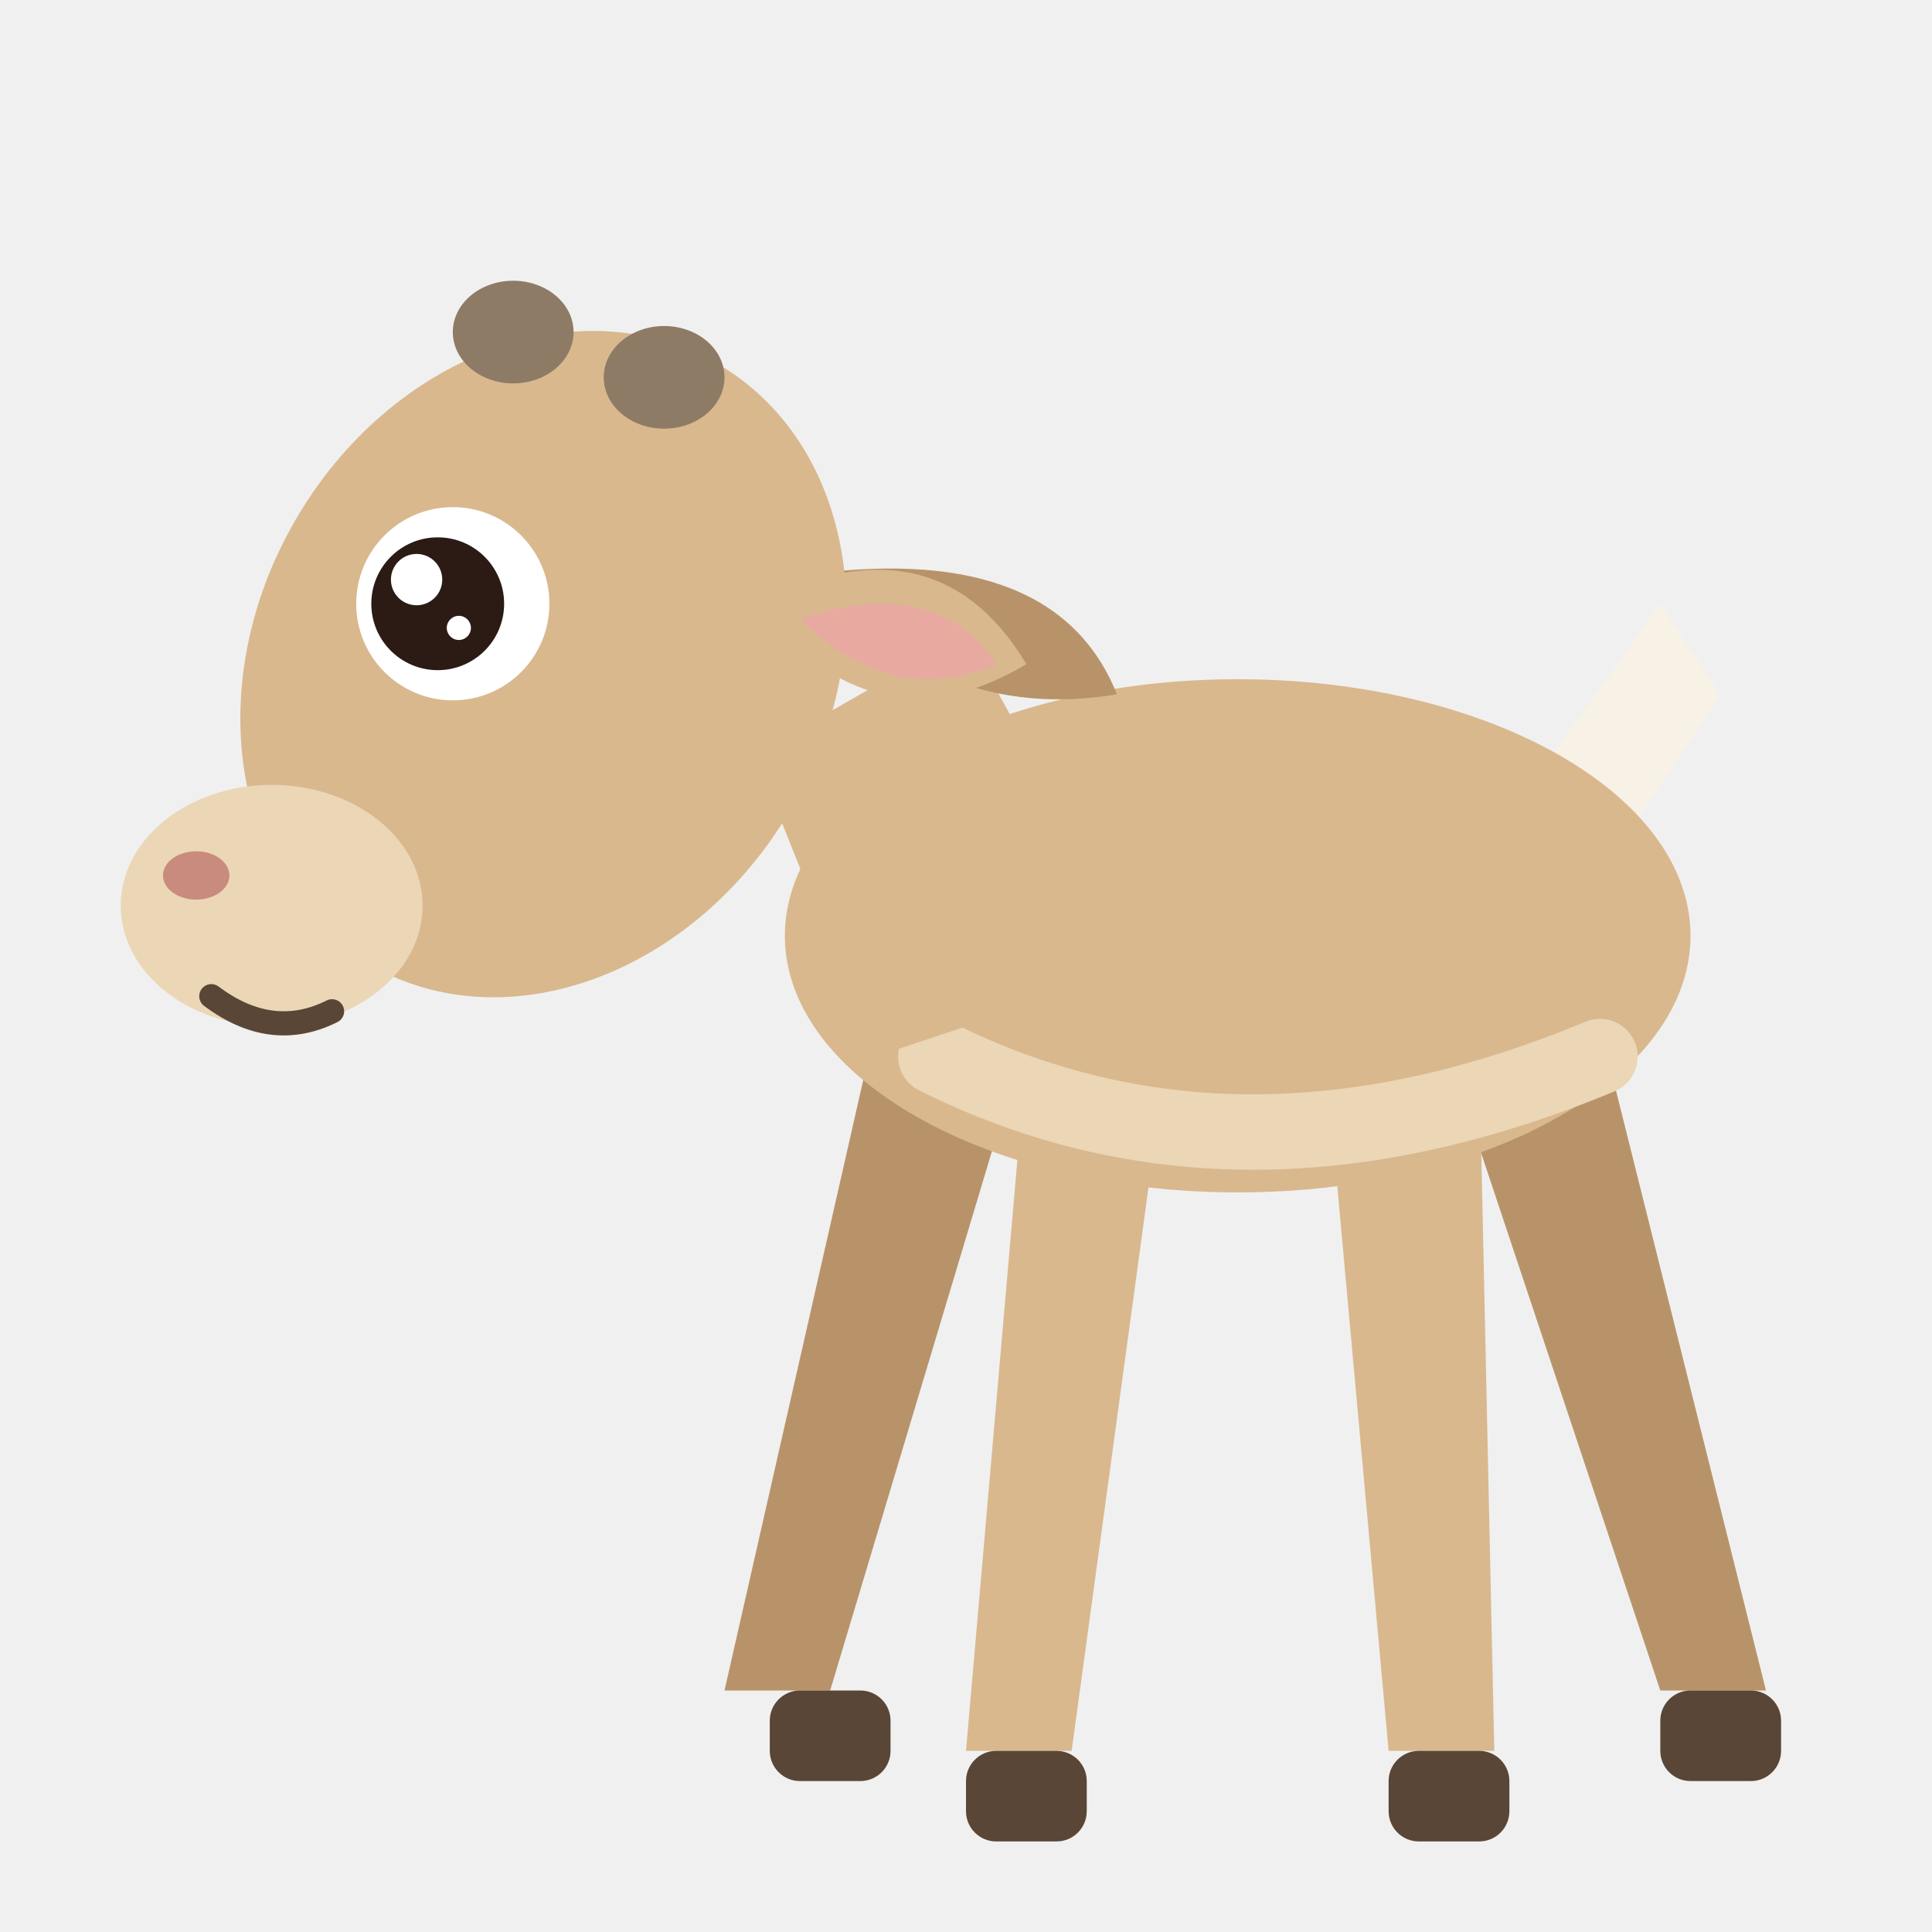
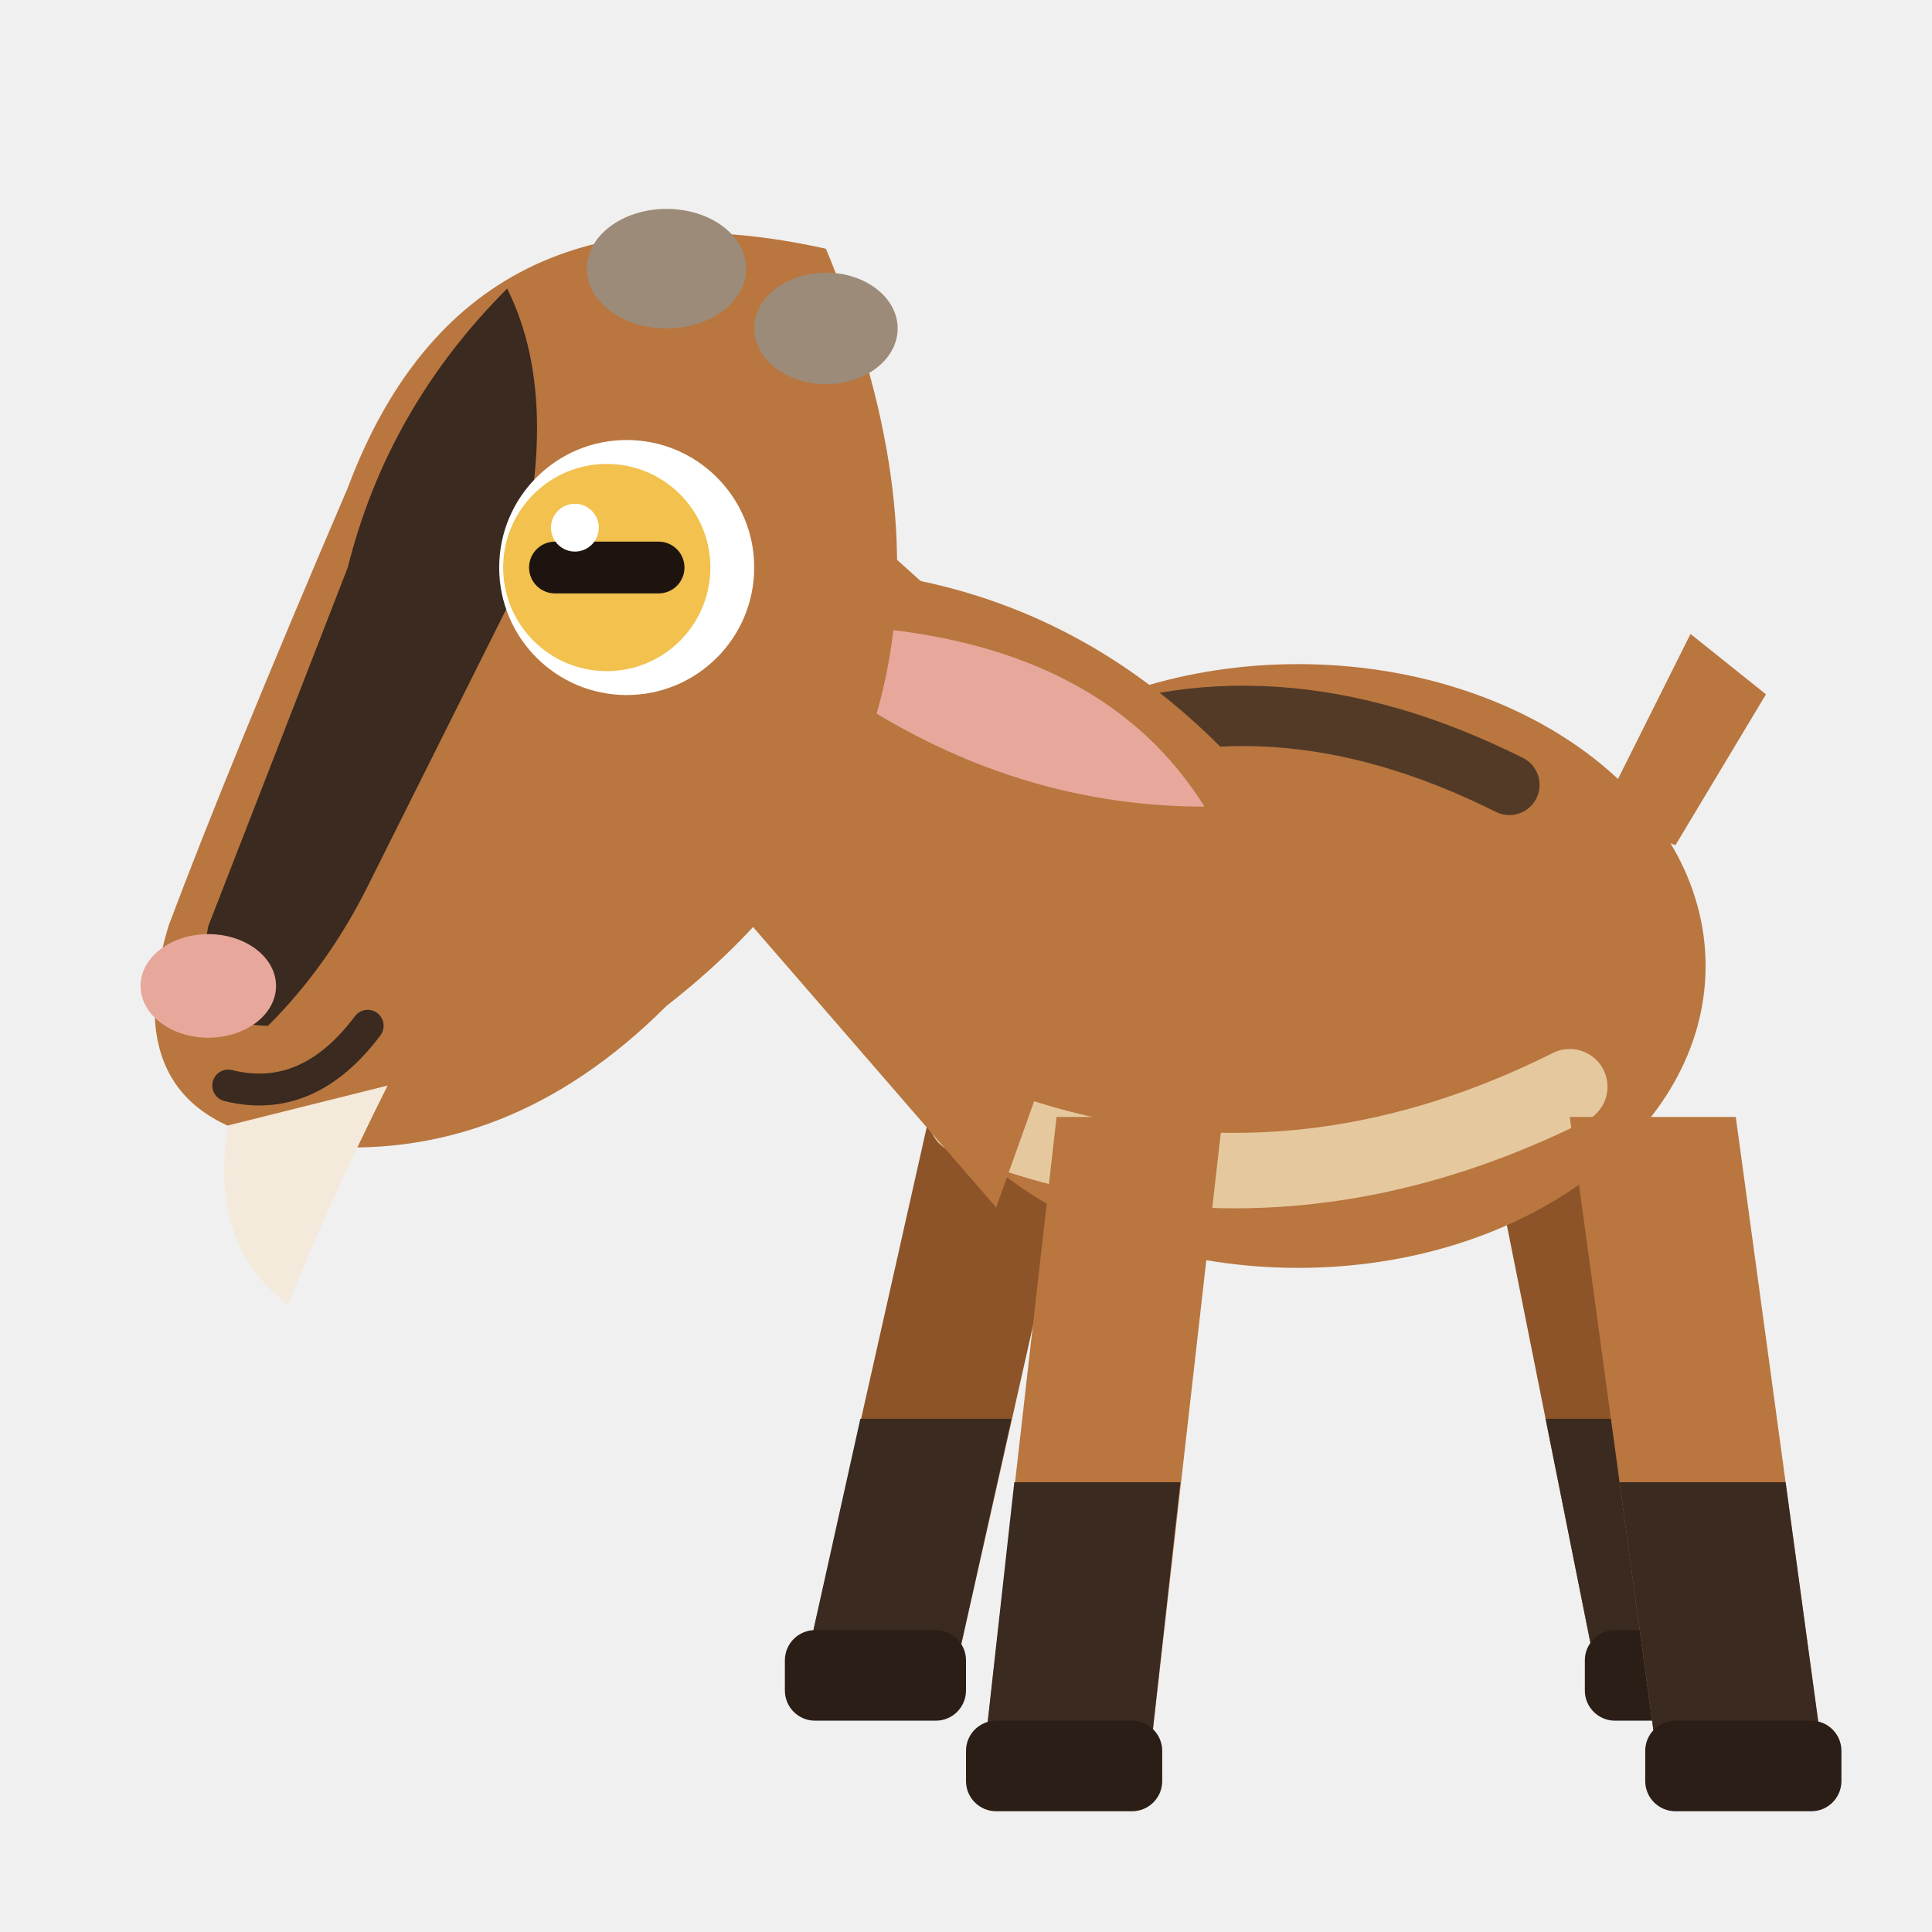
<svg xmlns="http://www.w3.org/2000/svg" viewBox="0 0 128 128">
-   <path d="M100 54l10-14 4 6-8 12Z" fill="#F7F1E6" />
-   <path d="M58 68l-10 44h7l12-40Z" fill="#B8936A" />
-   <path d="M96 70l14 42h7L106 68Z" fill="#B8936A" />
-   <path d="M68 70l-4 46h7l6-44Z" fill="#D9B88E" />
-   <path d="M88 72l4 44h7L98 70Z" fill="#D9B88E" />
-   <rect x="51" y="112" width="8" height="6" rx="2" fill="#5A4636" />
-   <rect x="110" y="112" width="8" height="6" rx="2" fill="#5A4636" />
-   <rect x="64" y="116" width="8" height="6" rx="2" fill="#5A4636" />
-   <rect x="92" y="116" width="8" height="6" rx="2" fill="#5A4636" />
-   <ellipse cx="82" cy="62" rx="30" ry="17" fill="#D9B88E" />
-   <path d="M62 70q20 10 44 0" stroke="#EBD6B6" stroke-width="5" fill="none" stroke-linecap="round" />
-   <path d="M50 50l14-8 12 22-18 6Z" fill="#D9B88E" />
-   <path d="M54 38q16-2 20 8-12 2-20-8Z" fill="#B8936A" />
-   <g transform="rotate(30 36 44)">
-     <ellipse cx="36" cy="44" rx="19" ry="23" fill="#D9B88E" />
+   <path d="M106 54l6-12 5 4-6 10Z" fill="#B9763F" />
+   <path d="M62 72L72 72L63 112L53 112Z" fill="#8C5428" />
+   <path d="M57.0 94.0L67.0 94.0L63 112L53 112Z" fill="#3A2A20" />
+   <rect x="52" y="108" width="12" height="6" rx="2" fill="#2A1E17" />
+   <path d="M98 72L108 72L116 112L106 112Z" fill="#8C5428" />
+   <path d="M102.4 94.0L112.4 94.0L116 112L106 112Z" fill="#3A2A20" />
+   <rect x="105" y="108" width="12" height="6" rx="2" fill="#2A1E17" />
+   <ellipse cx="86" cy="64" rx="27" ry="20" fill="#B9763F" />
+   <path d="M64 74q20 8 40-2" stroke="#E6C89E" stroke-width="5" fill="none" stroke-linecap="round" />
+   <path d="M70 50q14-6 30 2" stroke="#3A2A20" stroke-width="4" fill="none" stroke-linecap="round" opacity=".8" />
+   <path d="M70 74L81 74L76 118L65 118Z" fill="#B9763F" />
+   <path d="M67.2 98.2L78.2 98.2L76 118L65 118Z" fill="#3A2A20" />
+   <rect x="64" y="114" width="13" height="6" rx="2" fill="#2A1E17" />
+   <path d="M104 74L115 74L121 118L110 118Z" fill="#B9763F" />
+   <path d="M107.3 98.2L118.3 98.2L121 118L110 118Z" fill="#3A2A20" />
+   <rect x="109" y="114" width="13" height="6" rx="2" fill="#2A1E17" />
+   <path d="M40 50L56 34L76 52L66 80Z" fill="#B9763F" />
+   <g transform="translate(-6 -2) scale(1.32)">
+     <path d="M44 30Q60 30 70 44Q58 46 44 38Z" fill="#B9763F" />
+     <path d="M48 33Q60 34 65 42Q56 42 48 37Z" fill="#E7A79A" />
+     <path d="M46 14Q28 10 22 26Q16 40 13 48Q10 58 20 59Q30 60 38 52Q56 38 46 14Z" fill="#B9763F" />
+     <path d="M30 16Q24 22 22 30L15 48Q14 53 18 53Q21 50 23 46L30 32Q33 22 30 16Z" fill="#3A2A20" />
+     <ellipse cx="15" cy="51" rx="3.4" ry="2.6" fill="#E7A79A" />
+     <path d="M16 56q4 1 7-3" stroke="#3A2A20" stroke-width="1.6" fill="none" stroke-linecap="round" />
+     <path d="M16 58Q15 64 19 67Q21 62 24 56Z" fill="#F4EADB" />
+     <ellipse cx="38" cy="15" rx="4" ry="3" fill="#9C8B78" />
+     <ellipse cx="46" cy="18" rx="3.6" ry="2.8" fill="#9C8B78" />
+     <circle cx="36" cy="30" r="6.4" fill="#fff" />
+     <circle cx="35" cy="30" r="5.2" fill="#F2C14E" />
+     <rect x="31.1" y="28.7" width="7.8" height="2.6" rx="1.3" fill="#1E140F" />
+     <circle cx="33.4" cy="28" r="1.2" fill="#fff" />
  </g>
-   <ellipse cx="18" cy="60" rx="10" ry="8" fill="#EBD6B6" />
-   <ellipse cx="13" cy="58" rx="2.2" ry="1.6" fill="#C98B7E" />
-   <path d="M14 66q4 3 8 1" stroke="#5A4636" stroke-width="1.6" fill="none" stroke-linecap="round" />
-   <path d="M50 40q12-6 18 4-10 6-18-4Z" fill="#D9B88E" />
-   <path d="M53 41q9-3 13 3-7 3-13-3Z" fill="#E8A9A0" />
-   <ellipse cx="34" cy="22" rx="4" ry="3.4" fill="#8E7B66" />
-   <ellipse cx="44" cy="25" rx="4" ry="3.4" fill="#8E7B66" />
-   <circle cx="30" cy="40" r="6.4" fill="#fff" />
-   <circle cx="29" cy="40" r="4.4" fill="#2B1B14" />
-   <circle cx="27.6" cy="38.4" r="1.7" fill="#fff" />
-   <circle cx="30.4" cy="41.6" r="0.8" fill="#fff" />
</svg>
